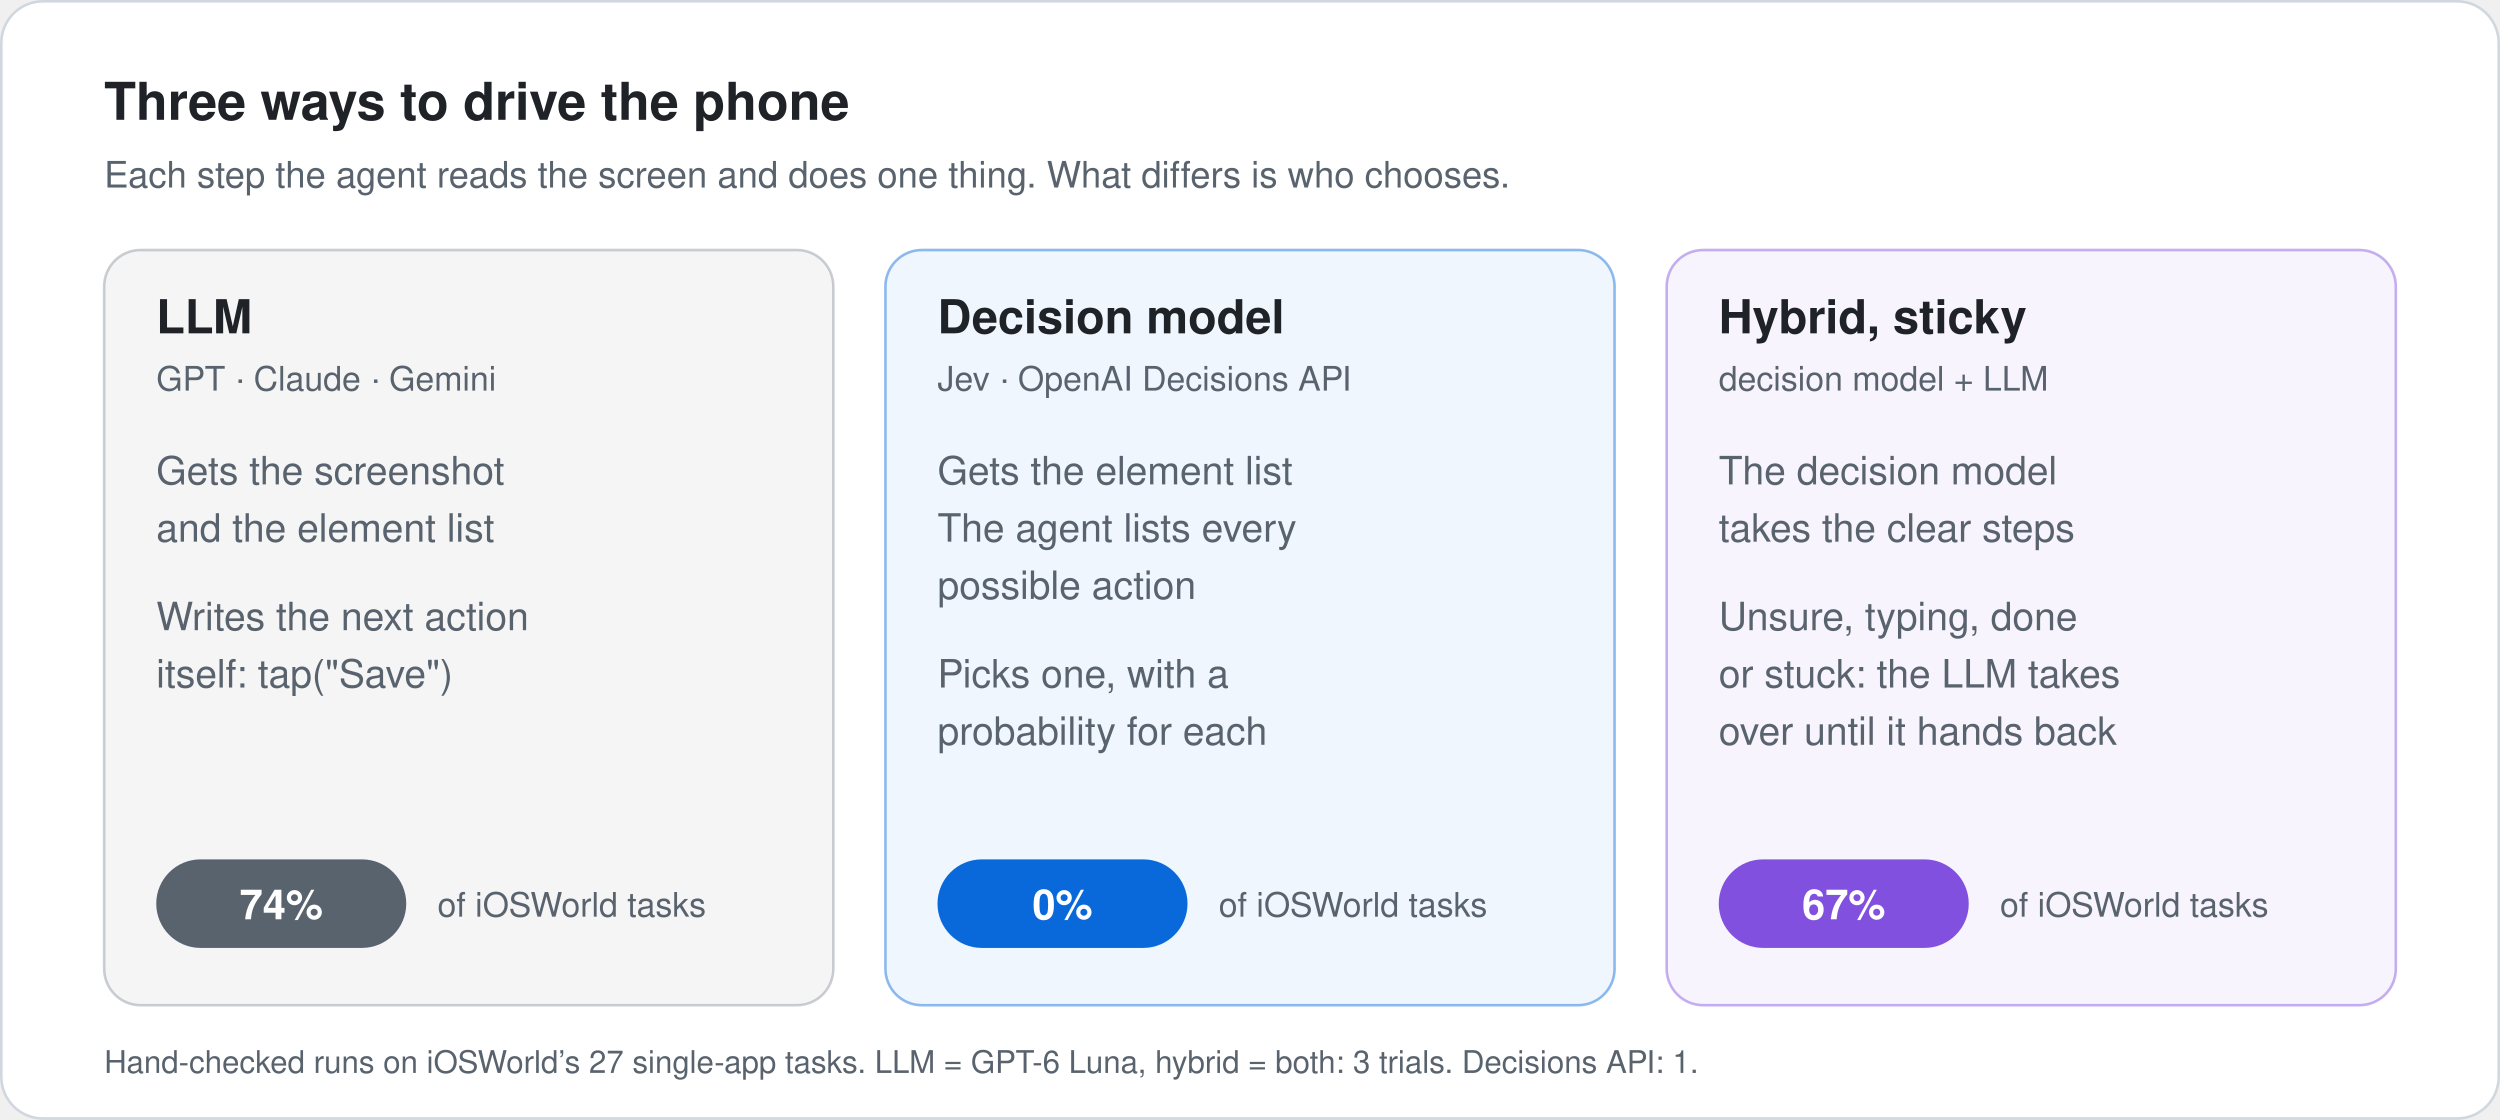
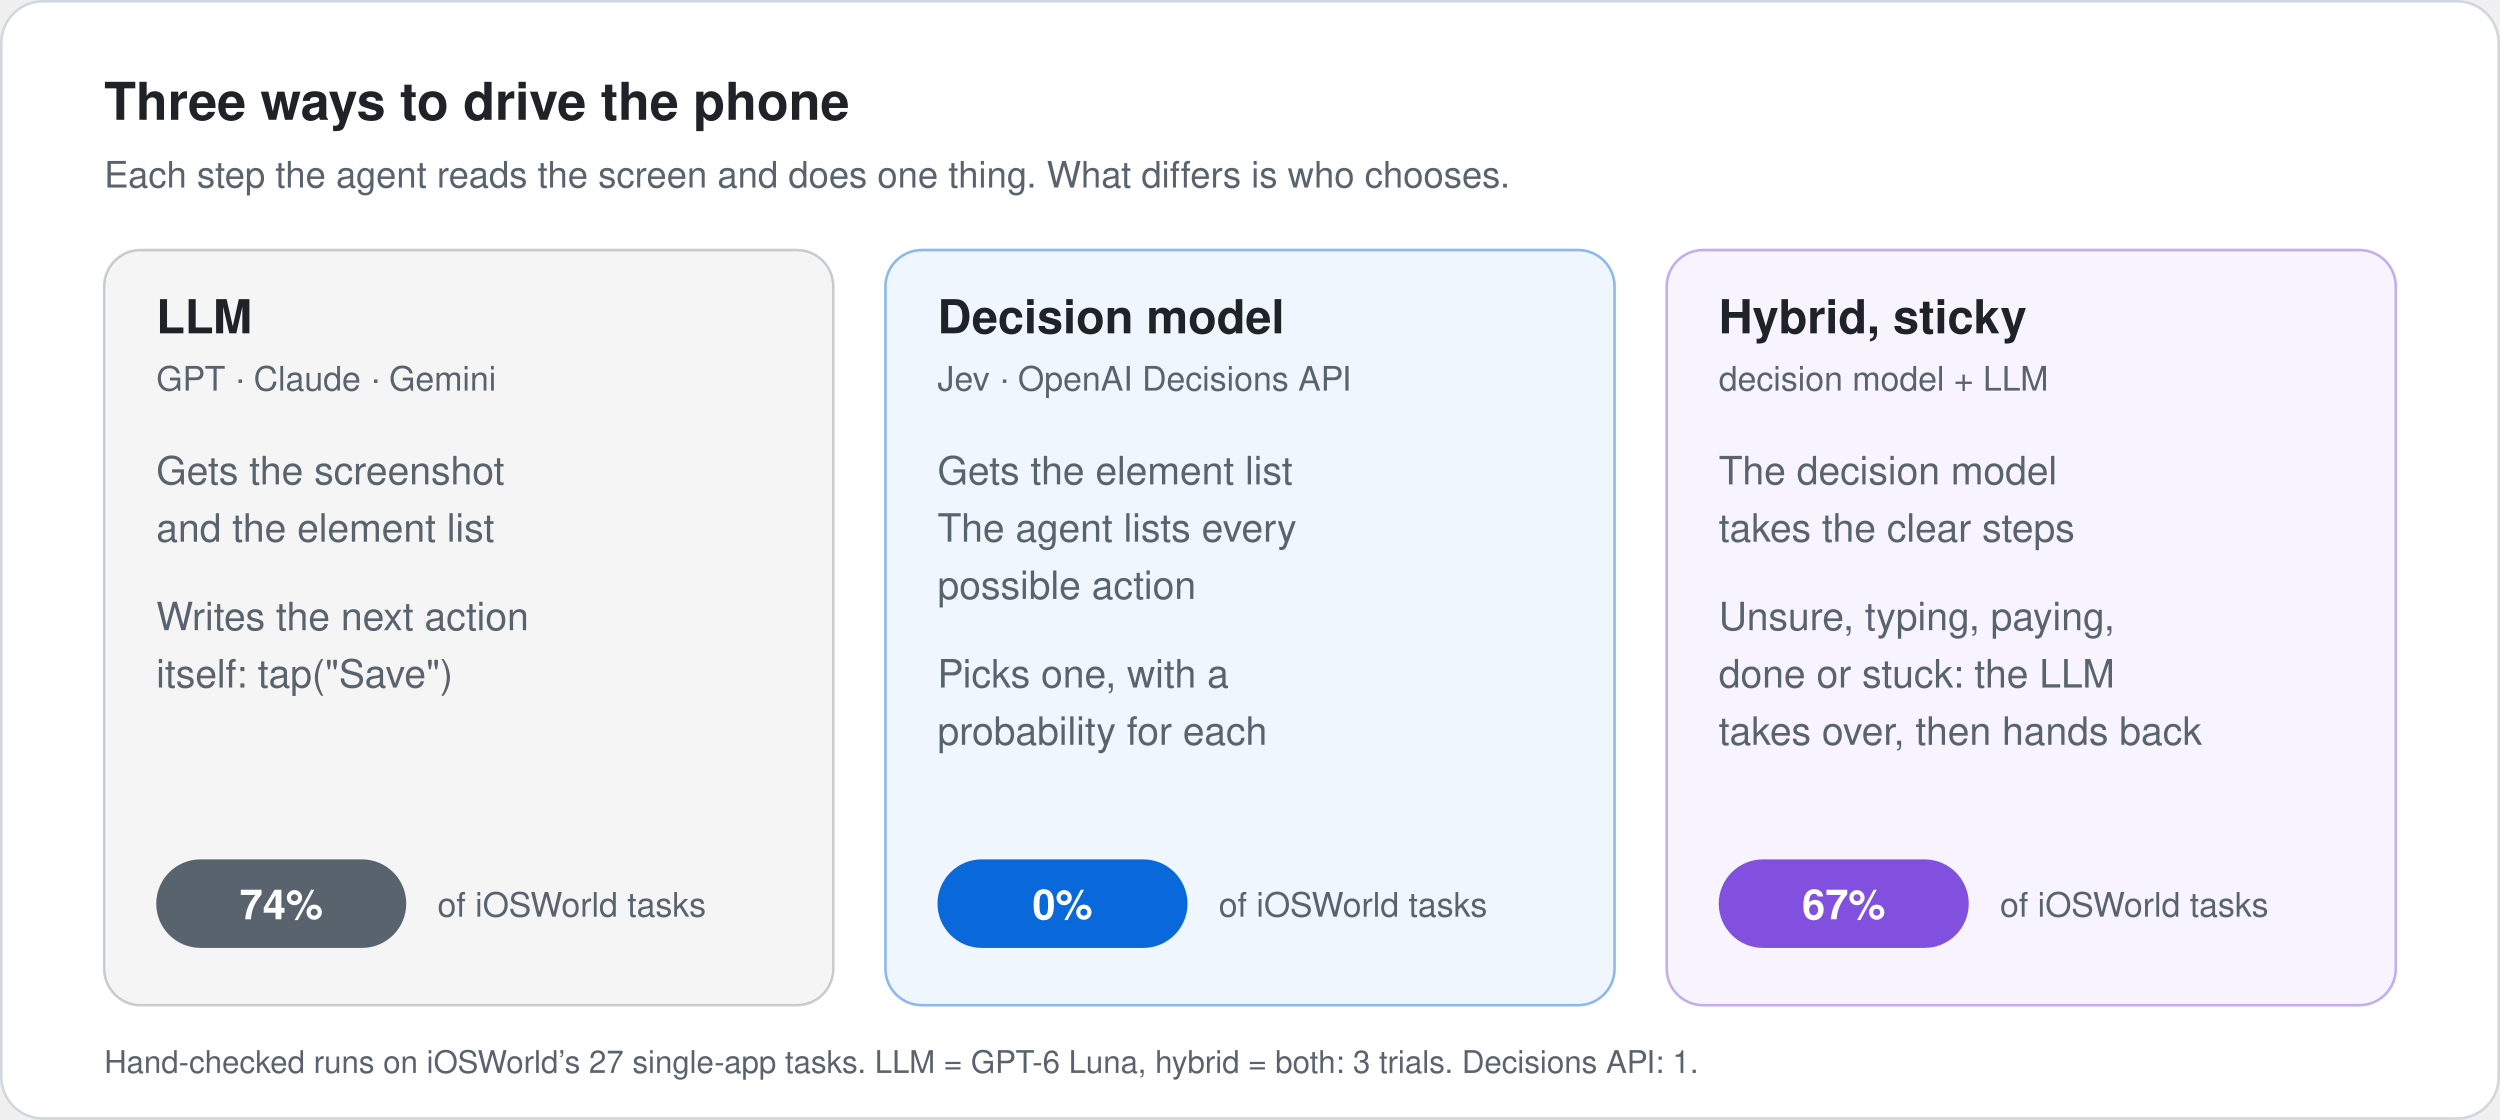
<svg xmlns="http://www.w3.org/2000/svg" width="960" height="430" viewBox="0 0 960 430">
  <style>
  text { font-family: -apple-system, BlinkMacSystemFont, "Segoe UI", Helvetica, Arial, sans-serif; }
  .frame { fill: #FFFFFF; stroke: #D0D7DE; }
  .box   { fill: #FFFFFF; stroke: #D0D7DE; }
  .h  { fill: #1F2328; font-weight: 600; }
  .s  { fill: #59636E; }
  .k  { fill: #59636E; font-weight: 600; letter-spacing: .06em; }
  .ln { stroke: #8C959F; fill: none; }
  .ah { fill: #8C959F; }
  .blue   { fill: #0969DA; } .blueS   { stroke: #0969DA; }
  .green  { fill: #1A7F37; } .greenS  { stroke: #1A7F37; }
  .purple { fill: #8250DF; } .purpleS { stroke: #8250DF; }
  .orange { fill: #BC4C00; } .orangeS { stroke: #BC4C00; }
  .gray   { fill: #59636E; } .grayS   { stroke: #8C959F; }
  .zone { fill-opacity: .06; stroke-opacity: .45; }
  .chipT { fill: #FFFFFF; font-weight: 600; }
  @media (prefers-color-scheme: dark) {
    .frame { fill: #0D1117; stroke: #30363D; }
    .box   { fill: #161B22; stroke: #3D444D; }
    .h  { fill: #F0F6FC; } .s, .k { fill: #9198A1; }
    .ln { stroke: #6E7681; } .ah { fill: #6E7681; }
    .blue { fill: #4493F8; } .blueS { stroke: #4493F8; }
    .green { fill: #3FB950; } .greenS { stroke: #3FB950; }
    .purple { fill: #AB7DF8; } .purpleS { stroke: #AB7DF8; }
    .orange { fill: #F0883E; } .orangeS { stroke: #F0883E; }
    .gray { fill: #9198A1; } .grayS { stroke: #6E7681; }
    .zone { fill-opacity: .10; }
    .chipT { fill: #0D1117; }
  }
</style>
  <defs>
    <marker id="a" viewBox="0 0 10 10" refX="9" refY="5" markerWidth="7" markerHeight="7" orient="auto-start-reverse">
      <path class="ah" d="M0,0 L10,5 L0,10 z" />
    </marker>
  </defs>
  <rect class="frame" x="0.5" y="0.5" width="959" height="429" rx="16" />
  <text x="40" y="46" class="h" font-size="20" text-anchor="start">Three ways to drive the phone</text>
  <text x="40" y="72" class="s" font-size="14" text-anchor="start">Each step the agent reads the screen and does one thing. What differs is who chooses.</text>
  <rect class="gray grayS zone" x="40" y="96" width="280" height="290" rx="14" />
  <text x="60" y="128" class="h" font-size="18" text-anchor="start">LLM</text>
  <text x="60" y="150" class="s" font-size="13" text-anchor="start">GPT · Claude · Gemini</text>
  <text x="60" y="186" class="s" font-size="15" text-anchor="start">Gets the screenshot</text>
  <text x="60" y="208" class="s" font-size="15" text-anchor="start">and the element list</text>
  <text x="60" y="242" class="s" font-size="15" text-anchor="start">Writes the next action</text>
  <text x="60" y="264" class="s" font-size="15" text-anchor="start">itself: tap("Save")</text>
  <rect class="gray" x="60" y="330" width="96" height="34" rx="17" />
  <text x="108" y="353" class="chipT" font-size="16" text-anchor="middle">74%</text>
  <text x="168" y="352" class="s" font-size="13" text-anchor="start">of iOSWorld tasks</text>
  <rect class="blue blueS zone" x="340" y="96" width="280" height="290" rx="14" />
  <text x="360" y="128" class="h" font-size="18" text-anchor="start">Decision model</text>
  <text x="360" y="150" class="s" font-size="13" text-anchor="start">Jev · OpenAI Decisions API</text>
  <text x="360" y="186" class="s" font-size="15" text-anchor="start">Gets the element list</text>
  <text x="360" y="208" class="s" font-size="15" text-anchor="start">The agent lists every</text>
  <text x="360" y="230" class="s" font-size="15" text-anchor="start">possible action</text>
  <text x="360" y="264" class="s" font-size="15" text-anchor="start">Picks one, with a</text>
  <text x="360" y="286" class="s" font-size="15" text-anchor="start">probability for each</text>
  <rect class="blue" x="360" y="330" width="96" height="34" rx="17" />
  <text x="408" y="353" class="chipT" font-size="16" text-anchor="middle">0%</text>
  <text x="468" y="352" class="s" font-size="13" text-anchor="start">of iOSWorld tasks</text>
  <rect class="purple purpleS zone" x="640" y="96" width="280" height="290" rx="14" />
  <text x="660" y="128" class="h" font-size="18" text-anchor="start">Hybrid, sticky</text>
  <text x="660" y="150" class="s" font-size="13" text-anchor="start">decision model + LLM</text>
  <text x="660" y="186" class="s" font-size="15" text-anchor="start">The decision model</text>
  <text x="660" y="208" class="s" font-size="15" text-anchor="start">takes the clear steps</text>
-   <text x="660" y="242" class="s" font-size="15" text-anchor="start">Unsure, typing, done</text>
-   <text x="660" y="264" class="s" font-size="15" text-anchor="start">or stuck: the LLM takes</text>
-   <text x="660" y="286" class="s" font-size="15" text-anchor="start">over until it hands back</text>
+   <text x="660" y="242" class="s" font-size="15" text-anchor="start">Unsure, typing, paying,</text>
+   <text x="660" y="264" class="s" font-size="15" text-anchor="start">done or stuck: the LLM</text>
+   <text x="660" y="286" class="s" font-size="15" text-anchor="start">takes over, then hands back</text>
  <rect class="purple" x="660" y="330" width="96" height="34" rx="17" />
  <text x="708" y="353" class="chipT" font-size="16" text-anchor="middle">67%</text>
  <text x="768" y="352" class="s" font-size="13" text-anchor="start">of iOSWorld tasks</text>
  <text x="40" y="412" class="s" font-size="12" text-anchor="start">Hand-checked runs on iOSWorld’s 27 single-app tasks. LLM = GPT-6 Luna, hybrid = both: 3 trials. Decisions API: 1.</text>
</svg>
